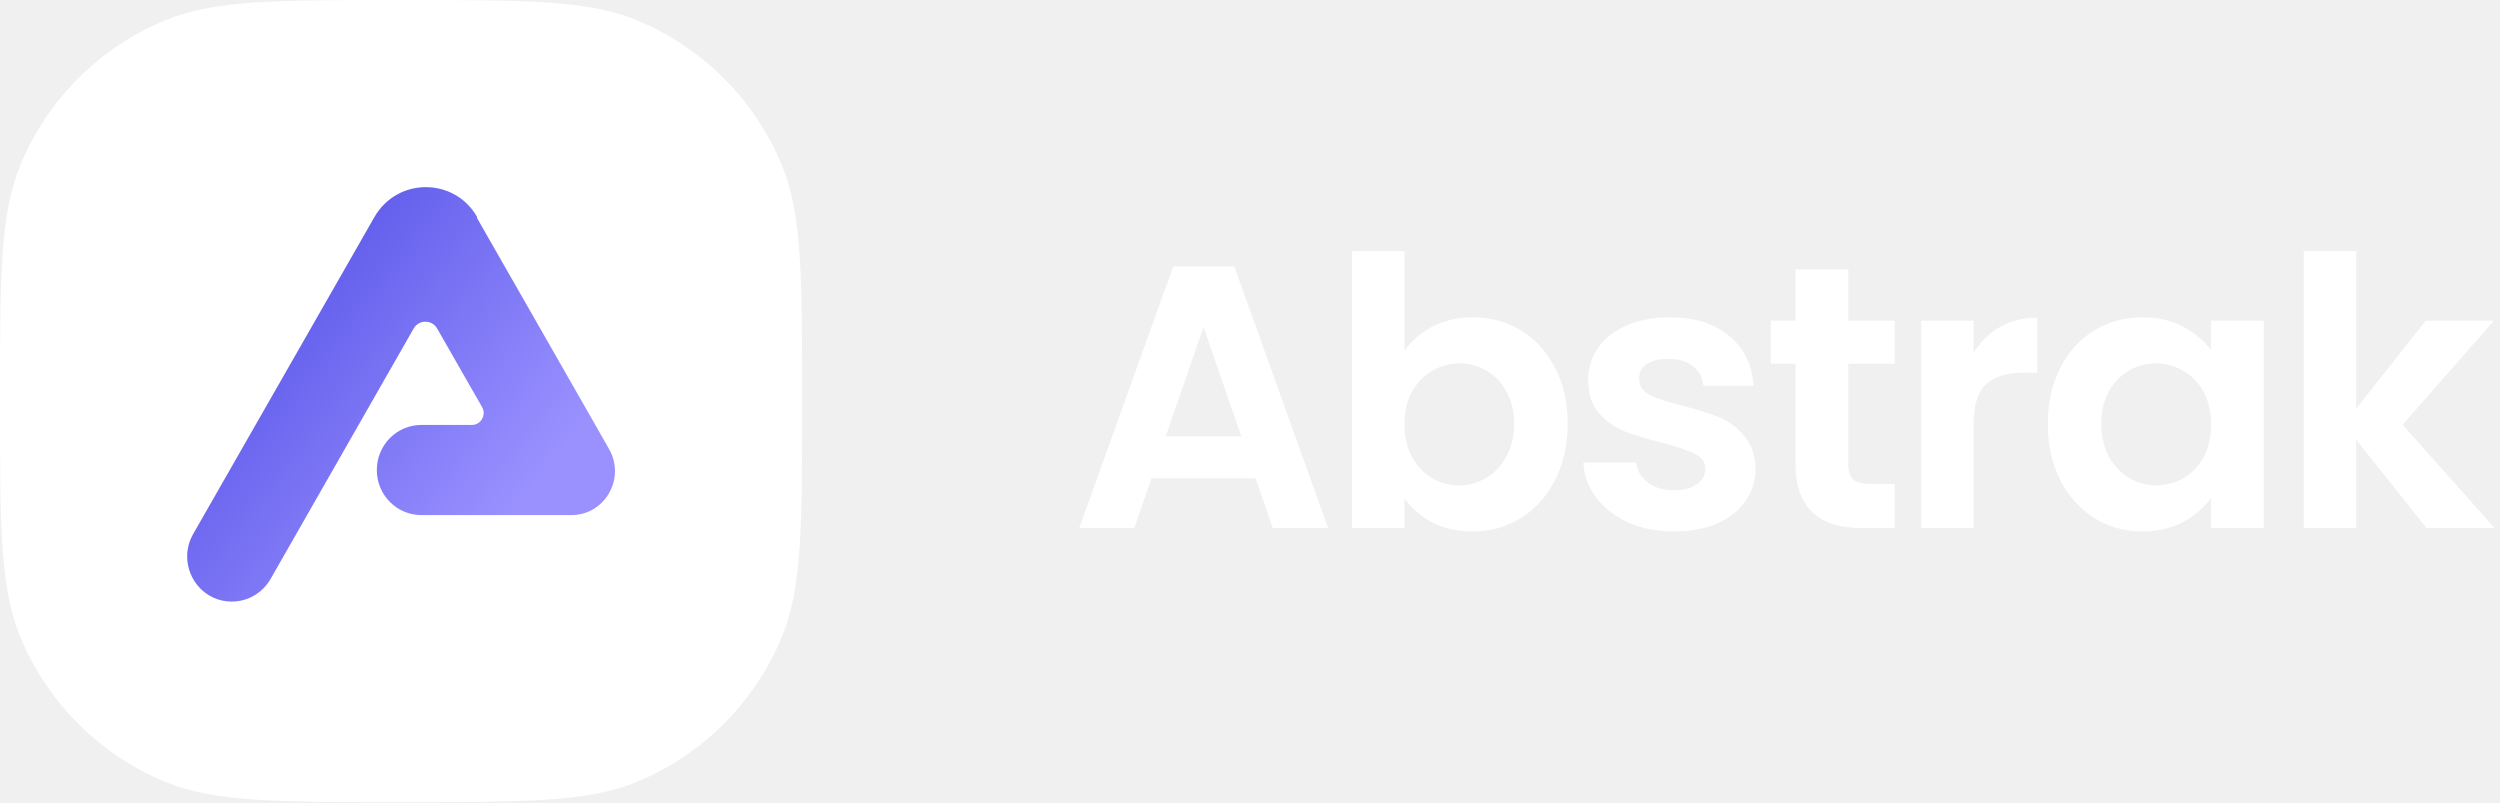
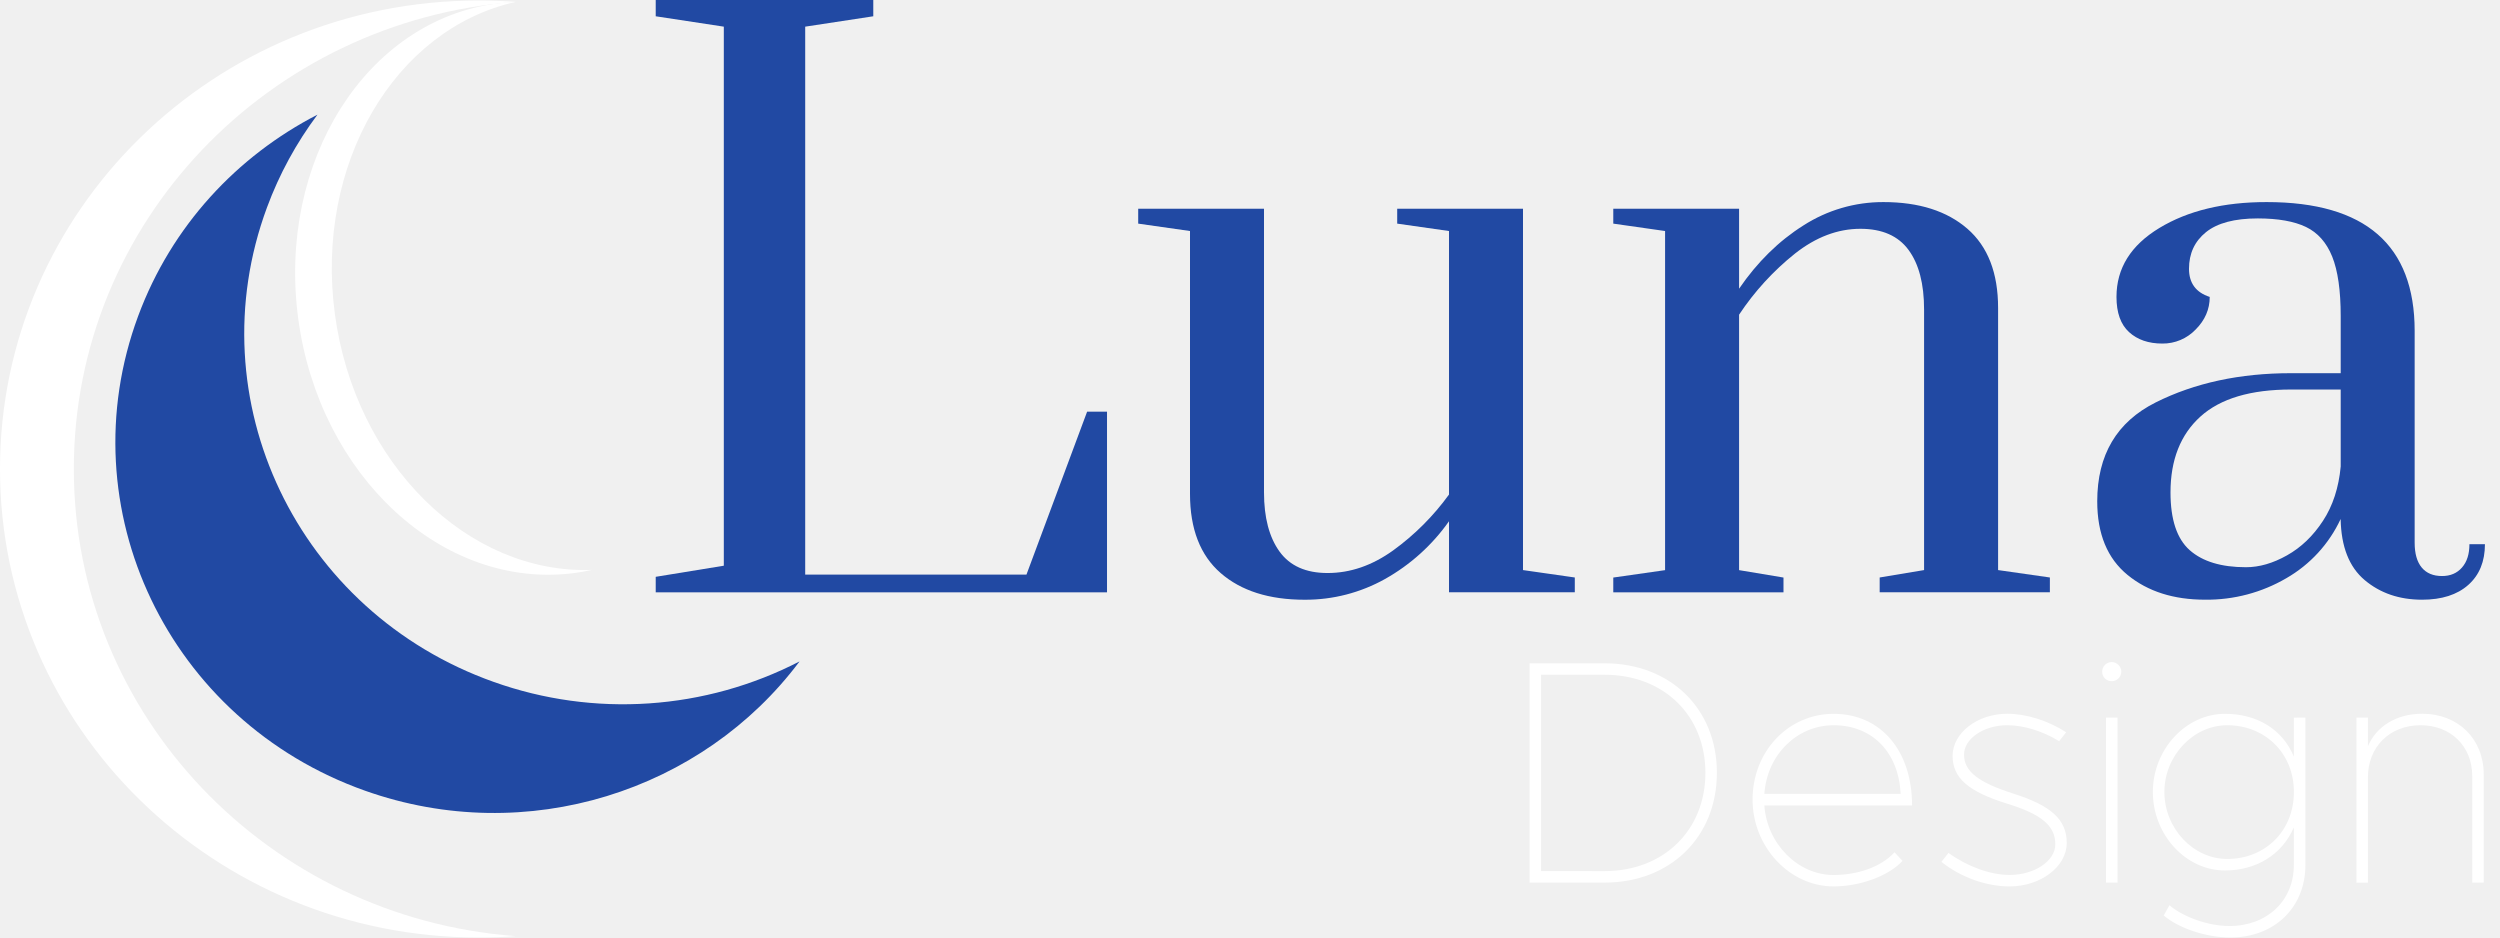
- <svg xmlns="http://www.w3.org/2000/svg" width="187" height="60" viewBox="0 0 187 60" fill="none">
-   <path d="M0 30C0 20.681 0 16.022 1.522 12.346C3.552 7.446 7.446 3.552 12.346 1.522C16.022 0 20.681 0 30 0V0C39.319 0 43.978 0 47.654 1.522C52.554 3.552 56.448 7.446 58.478 12.346C60 16.022 60 20.681 60 30V30C60 39.319 60 43.978 58.478 47.654C56.448 52.554 52.554 56.448 47.654 58.478C43.978 60 39.319 60 30 60V60C20.681 60 16.022 60 12.346 58.478C7.446 56.448 3.552 52.554 1.522 47.654C0 43.978 0 39.319 0 30V30Z" fill="white" />
-   <g clip-path="url(#clip0)">
-     <path d="M44.531 31.786L35.673 16.292L35.702 16.245C33.991 13.249 29.712 13.249 28.001 16.245L14.449 39.943C14.144 40.484 14 41.06 14 41.625C14 43.388 15.394 44.999 17.34 44.999C18.533 44.999 19.633 44.354 20.232 43.318L30.939 24.577C31.331 23.891 32.31 23.891 32.701 24.577L36.059 30.448C36.399 31.041 35.973 31.786 35.293 31.786H31.52C29.677 31.786 28.186 33.293 28.186 35.155V35.161C28.186 37.023 29.677 38.529 31.52 38.529H40.672H42.74C45.245 38.529 46.812 35.789 45.562 33.596L44.531 31.786Z" fill="url(#paint0_linear)" />
-   </g>
-   <path d="M93.916 35.776H86.132L84.844 39.5H80.728L87.756 19.928H92.32L99.348 39.5H95.204L93.916 35.776ZM92.852 32.64L90.024 24.464L87.196 32.64H92.852ZM105.055 26.256C105.559 25.509 106.25 24.903 107.127 24.436C108.023 23.969 109.04 23.736 110.179 23.736C111.504 23.736 112.699 24.063 113.763 24.716C114.846 25.369 115.695 26.303 116.311 27.516C116.946 28.711 117.263 30.101 117.263 31.688C117.263 33.275 116.946 34.684 116.311 35.916C115.695 37.129 114.846 38.072 113.763 38.744C112.699 39.416 111.504 39.752 110.179 39.752C109.022 39.752 108.004 39.528 107.127 39.08C106.268 38.613 105.578 38.016 105.055 37.288V39.5H101.135V18.78H105.055V26.256ZM113.259 31.688C113.259 30.755 113.063 29.952 112.671 29.28C112.298 28.589 111.794 28.067 111.159 27.712C110.543 27.357 109.871 27.18 109.143 27.18C108.434 27.18 107.762 27.367 107.127 27.74C106.511 28.095 106.007 28.617 105.615 29.308C105.242 29.999 105.055 30.811 105.055 31.744C105.055 32.677 105.242 33.489 105.615 34.18C106.007 34.871 106.511 35.403 107.127 35.776C107.762 36.131 108.434 36.308 109.143 36.308C109.871 36.308 110.543 36.121 111.159 35.748C111.794 35.375 112.298 34.843 112.671 34.152C113.063 33.461 113.259 32.64 113.259 31.688ZM125.208 39.752C123.938 39.752 122.8 39.528 121.792 39.08C120.784 38.613 119.981 37.988 119.384 37.204C118.805 36.42 118.488 35.552 118.432 34.6H122.38C122.454 35.197 122.744 35.692 123.248 36.084C123.77 36.476 124.414 36.672 125.18 36.672C125.926 36.672 126.505 36.523 126.916 36.224C127.345 35.925 127.56 35.543 127.56 35.076C127.56 34.572 127.298 34.199 126.776 33.956C126.272 33.695 125.46 33.415 124.34 33.116C123.182 32.836 122.23 32.547 121.484 32.248C120.756 31.949 120.121 31.492 119.58 30.876C119.057 30.26 118.796 29.429 118.796 28.384C118.796 27.525 119.038 26.741 119.524 26.032C120.028 25.323 120.737 24.763 121.652 24.352C122.585 23.941 123.677 23.736 124.928 23.736C126.776 23.736 128.25 24.203 129.352 25.136C130.453 26.051 131.06 27.292 131.172 28.86H127.42C127.364 28.244 127.102 27.759 126.636 27.404C126.188 27.031 125.581 26.844 124.816 26.844C124.106 26.844 123.556 26.975 123.164 27.236C122.79 27.497 122.604 27.861 122.604 28.328C122.604 28.851 122.865 29.252 123.388 29.532C123.91 29.793 124.722 30.064 125.824 30.344C126.944 30.624 127.868 30.913 128.596 31.212C129.324 31.511 129.949 31.977 130.472 32.612C131.013 33.228 131.293 34.049 131.312 35.076C131.312 35.972 131.06 36.775 130.556 37.484C130.07 38.193 129.361 38.753 128.428 39.164C127.513 39.556 126.44 39.752 125.208 39.752ZM138.253 27.208V34.712C138.253 35.235 138.375 35.617 138.617 35.86C138.879 36.084 139.308 36.196 139.905 36.196H141.725V39.5H139.261C135.957 39.5 134.305 37.895 134.305 34.684V27.208H132.457V23.988H134.305V20.152H138.253V23.988H141.725V27.208H138.253ZM147.625 26.396C148.129 25.575 148.782 24.931 149.585 24.464C150.406 23.997 151.339 23.764 152.385 23.764V27.88H151.349C150.117 27.88 149.183 28.169 148.549 28.748C147.933 29.327 147.625 30.335 147.625 31.772V39.5H143.705V23.988H147.625V26.396ZM153.177 31.688C153.177 30.12 153.485 28.729 154.101 27.516C154.736 26.303 155.585 25.369 156.649 24.716C157.732 24.063 158.936 23.736 160.261 23.736C161.418 23.736 162.426 23.969 163.285 24.436C164.162 24.903 164.862 25.491 165.385 26.2V23.988H169.333V39.5H165.385V37.232C164.881 37.96 164.181 38.567 163.285 39.052C162.408 39.519 161.39 39.752 160.233 39.752C158.926 39.752 157.732 39.416 156.649 38.744C155.585 38.072 154.736 37.129 154.101 35.916C153.485 34.684 153.177 33.275 153.177 31.688ZM165.385 31.744C165.385 30.792 165.198 29.98 164.825 29.308C164.452 28.617 163.948 28.095 163.313 27.74C162.678 27.367 161.997 27.18 161.269 27.18C160.541 27.18 159.869 27.357 159.253 27.712C158.637 28.067 158.133 28.589 157.741 29.28C157.368 29.952 157.181 30.755 157.181 31.688C157.181 32.621 157.368 33.443 157.741 34.152C158.133 34.843 158.637 35.375 159.253 35.748C159.888 36.121 160.56 36.308 161.269 36.308C161.997 36.308 162.678 36.131 163.313 35.776C163.948 35.403 164.452 34.88 164.825 34.208C165.198 33.517 165.385 32.696 165.385 31.744ZM181.506 39.5L176.242 32.892V39.5H172.322V18.78H176.242V30.568L181.45 23.988H186.546L179.714 31.772L186.602 39.5H181.506Z" fill="white" />
-   <defs>
-     <linearGradient id="paint0_linear" x1="22.731" y1="17.202" x2="42.676" y2="32.913" gradientUnits="userSpaceOnUse">
-       <stop stop-color="#5D59EA" />
-       <stop offset="1" stop-color="#9A91FF" />
-     </linearGradient>
-     <clipPath id="clip0">
-       <rect width="32" height="31" fill="white" transform="translate(14 14)" />
-     </clipPath>
-   </defs>
+ <svg xmlns="http://www.w3.org/2000/svg" width="160" height="60" viewBox="0 0 160 60" fill="none">
+   <path d="M21.433 20.105C22.726 29.701 29.958 36.767 37.895 36.473C37.514 36.558 37.127 36.627 36.732 36.678C28.343 37.757 20.444 30.475 19.088 20.403C17.732 10.331 23.435 1.3 31.824 0.222C32.216 0.171 32.608 0.138 33 0.124C25.258 1.849 20.141 10.509 21.433 20.105Z" fill="white" />
+   <path d="M4.725 30.016C4.725 45.801 17.184 58.732 33.003 59.912C32.223 59.971 31.435 60 30.64 60C13.718 60 0 46.576 0 30.016C0 13.457 13.718 0.032 30.64 0.032C31.435 0.032 32.223 0.062 33.003 0.121C17.184 1.3 4.725 14.234 4.725 30.016Z" fill="white" />
+   <path d="M17.089 13.272C12.527 25.584 19.028 39.183 31.609 43.647C34.787 44.778 38.162 45.245 41.527 45.018C44.892 44.792 48.174 43.877 51.171 42.331C44.975 50.614 33.723 54.281 23.362 50.605C10.78 46.141 4.279 32.542 8.841 20.23C10.98 14.456 15.172 9.991 20.318 7.338C18.962 9.15 17.874 11.149 17.089 13.272V13.272Z" fill="#2149A3" />
+   <path d="M41.966 37.911V36.916L46.324 36.205V1.706L41.966 1.042V0H55.89V1.042L51.533 1.706V36.773H65.694L69.575 26.348H70.849V37.911H41.966Z" fill="#2149A3" />
+   <path d="M78.125 36.678C76.815 35.541 76.16 33.851 76.16 31.608V14.785L72.845 14.312V13.36H80.896V31.509C80.896 33.121 81.228 34.384 81.891 35.301C82.554 36.217 83.58 36.675 84.969 36.673C86.42 36.673 87.817 36.192 89.16 35.228C90.534 34.233 91.741 33.025 92.736 31.651V14.785L89.421 14.312V13.36H97.472V36.485L100.787 36.959V37.907H92.736V33.361C91.663 34.883 90.263 36.146 88.639 37.057C87.069 37.935 85.299 38.392 83.501 38.383C81.227 38.384 79.436 37.816 78.125 36.678Z" fill="#2149A3" />
+   <path d="M103.25 36.963L106.565 36.489V14.785L103.25 14.312V13.36H111.301V18.477C112.468 16.771 113.841 15.421 115.422 14.426C116.947 13.446 118.723 12.928 120.536 12.933C122.81 12.933 124.602 13.502 125.912 14.639C127.222 15.776 127.878 17.467 127.878 19.71V36.485L131.192 36.959V37.907H120.299V36.959L123.141 36.485V19.809C123.141 18.166 122.809 16.894 122.146 15.994C121.483 15.094 120.457 14.644 119.068 14.643C117.615 14.643 116.219 15.172 114.877 16.23C113.489 17.339 112.282 18.658 111.301 20.14V36.489L114.143 36.963V37.911H103.25V36.963Z" fill="#2149A3" />
+   <path d="M136.165 36.797C134.87 35.739 134.222 34.168 134.223 32.082C134.223 29.113 135.471 27.004 137.965 25.755C140.46 24.506 143.349 23.882 146.632 23.884H149.805V20.234C149.805 18.592 149.623 17.321 149.26 16.42C148.897 15.52 148.336 14.888 147.579 14.524C146.822 14.162 145.796 13.98 144.501 13.979C143.017 13.979 141.911 14.272 141.185 14.857C140.459 15.442 140.096 16.223 140.096 17.202C140.096 18.117 140.538 18.717 141.422 19.003C141.422 19.793 141.122 20.488 140.523 21.088C140.247 21.376 139.916 21.604 139.55 21.759C139.183 21.914 138.788 21.992 138.39 21.988C137.507 21.988 136.796 21.744 136.259 21.254C135.722 20.764 135.454 20.013 135.455 18.999C135.455 17.169 136.369 15.7 138.198 14.592C140.027 13.484 142.317 12.931 145.066 12.933C151.381 12.933 154.538 15.681 154.538 21.178V34.733C154.538 35.428 154.688 35.957 154.988 36.32C155.289 36.684 155.723 36.866 156.291 36.866C156.826 36.866 157.252 36.684 157.569 36.32C157.886 35.957 158.044 35.459 158.043 34.827H159.036C159.036 35.934 158.681 36.803 157.971 37.434C157.261 38.065 156.274 38.381 155.011 38.381C153.558 38.381 152.335 37.963 151.34 37.126C150.346 36.29 149.833 34.986 149.801 33.216C149.06 34.81 147.844 36.134 146.32 37.008C144.747 37.926 142.955 38.4 141.134 38.38C139.116 38.383 137.459 37.855 136.165 36.797ZM146.371 35.541C147.271 35.036 148.037 34.302 148.668 33.338C149.3 32.374 149.679 31.213 149.805 29.854V24.929H146.632C144.042 24.929 142.108 25.505 140.83 26.658C139.553 27.811 138.913 29.43 138.912 31.515C138.912 33.253 139.322 34.485 140.143 35.212C140.965 35.938 142.164 36.302 143.742 36.302C144.597 36.302 145.473 36.048 146.371 35.541V35.541Z" fill="#2149A3" />
+   <path d="M97.893 42.452H102.694C106.9 42.452 109.881 45.353 109.881 49.459C109.881 53.565 106.9 56.486 102.694 56.486H97.893V42.452ZM102.694 55.751C106.472 55.751 109.146 53.136 109.146 49.459C109.146 45.783 106.472 43.184 102.694 43.184H98.628V55.748L102.694 55.751Z" fill="white" />
+   <path d="M121.249 54.546L121.759 55.097C120.877 56.058 119.044 56.731 117.35 56.731C114.532 56.731 112.164 54.199 112.164 51.175C112.164 48.091 114.451 45.685 117.35 45.685C120.371 45.685 122.372 48.038 122.372 51.548H112.919C113.083 53.999 115.063 56.001 117.35 56.001C118.862 55.996 120.371 55.506 121.249 54.546ZM112.92 50.807H121.641C121.518 48.172 119.845 46.415 117.354 46.415C114.982 46.415 113.081 48.336 112.919 50.812L112.92 50.807Z" fill="white" />
+   <path d="M124.251 55.159L124.701 54.587C125.926 55.465 127.375 55.996 128.62 55.996C130.213 55.996 131.54 55.097 131.54 54.035C131.54 52.85 130.658 52.114 128.477 51.441C125.967 50.664 124.966 49.786 124.966 48.376C124.966 46.905 126.559 45.68 128.457 45.68C129.702 45.68 131.091 46.129 132.234 46.865L131.785 47.437C130.764 46.803 129.539 46.415 128.454 46.415C126.964 46.415 125.698 47.273 125.698 48.294C125.698 49.357 126.596 50.072 128.842 50.787C131.291 51.563 132.271 52.462 132.271 53.954C132.271 55.465 130.597 56.731 128.616 56.731C127.108 56.731 125.475 56.139 124.251 55.159Z" fill="white" />
+   <path d="M134.54 42.983C134.54 42.821 134.605 42.665 134.719 42.55C134.834 42.436 134.99 42.371 135.152 42.371C135.313 42.375 135.467 42.441 135.581 42.555C135.695 42.669 135.761 42.822 135.764 42.983C135.764 43.146 135.699 43.301 135.585 43.416C135.47 43.531 135.314 43.596 135.152 43.596C135.071 43.598 134.991 43.583 134.916 43.553C134.841 43.523 134.773 43.478 134.715 43.42C134.658 43.363 134.613 43.295 134.583 43.22C134.553 43.145 134.538 43.064 134.54 42.983V42.983ZM134.785 45.925H135.52V56.486H134.785V45.925Z" fill="white" />
+   <path d="M147.545 45.925V55.362C147.545 58.079 145.565 60 142.744 60C141.212 60 139.436 59.412 138.477 58.59L138.844 57.937C139.763 58.713 141.356 59.265 142.682 59.265C145.092 59.265 146.806 57.651 146.806 55.362V52.953C146.03 54.75 144.336 55.71 142.397 55.71C139.887 55.71 137.783 53.422 137.783 50.685C137.783 47.968 139.887 45.685 142.397 45.685C144.398 45.685 146.052 46.624 146.806 48.422V45.93L147.545 45.925ZM146.81 50.685C146.81 48.193 144.949 46.415 142.543 46.415C140.359 46.415 138.521 48.376 138.521 50.685C138.521 53.013 140.359 54.974 142.543 54.974C144.953 54.974 146.81 53.198 146.81 50.685V50.685Z" fill="white" />
+   <path d="M158.958 49.561V56.486H158.223V49.663C158.223 47.763 156.851 46.415 154.916 46.415C152.936 46.415 151.547 47.804 151.547 49.748V56.49H150.812V45.925H151.547V47.763C152.078 46.496 153.364 45.68 155.018 45.68C157.324 45.68 158.958 47.294 158.958 49.561Z" fill="white" />
</svg>
